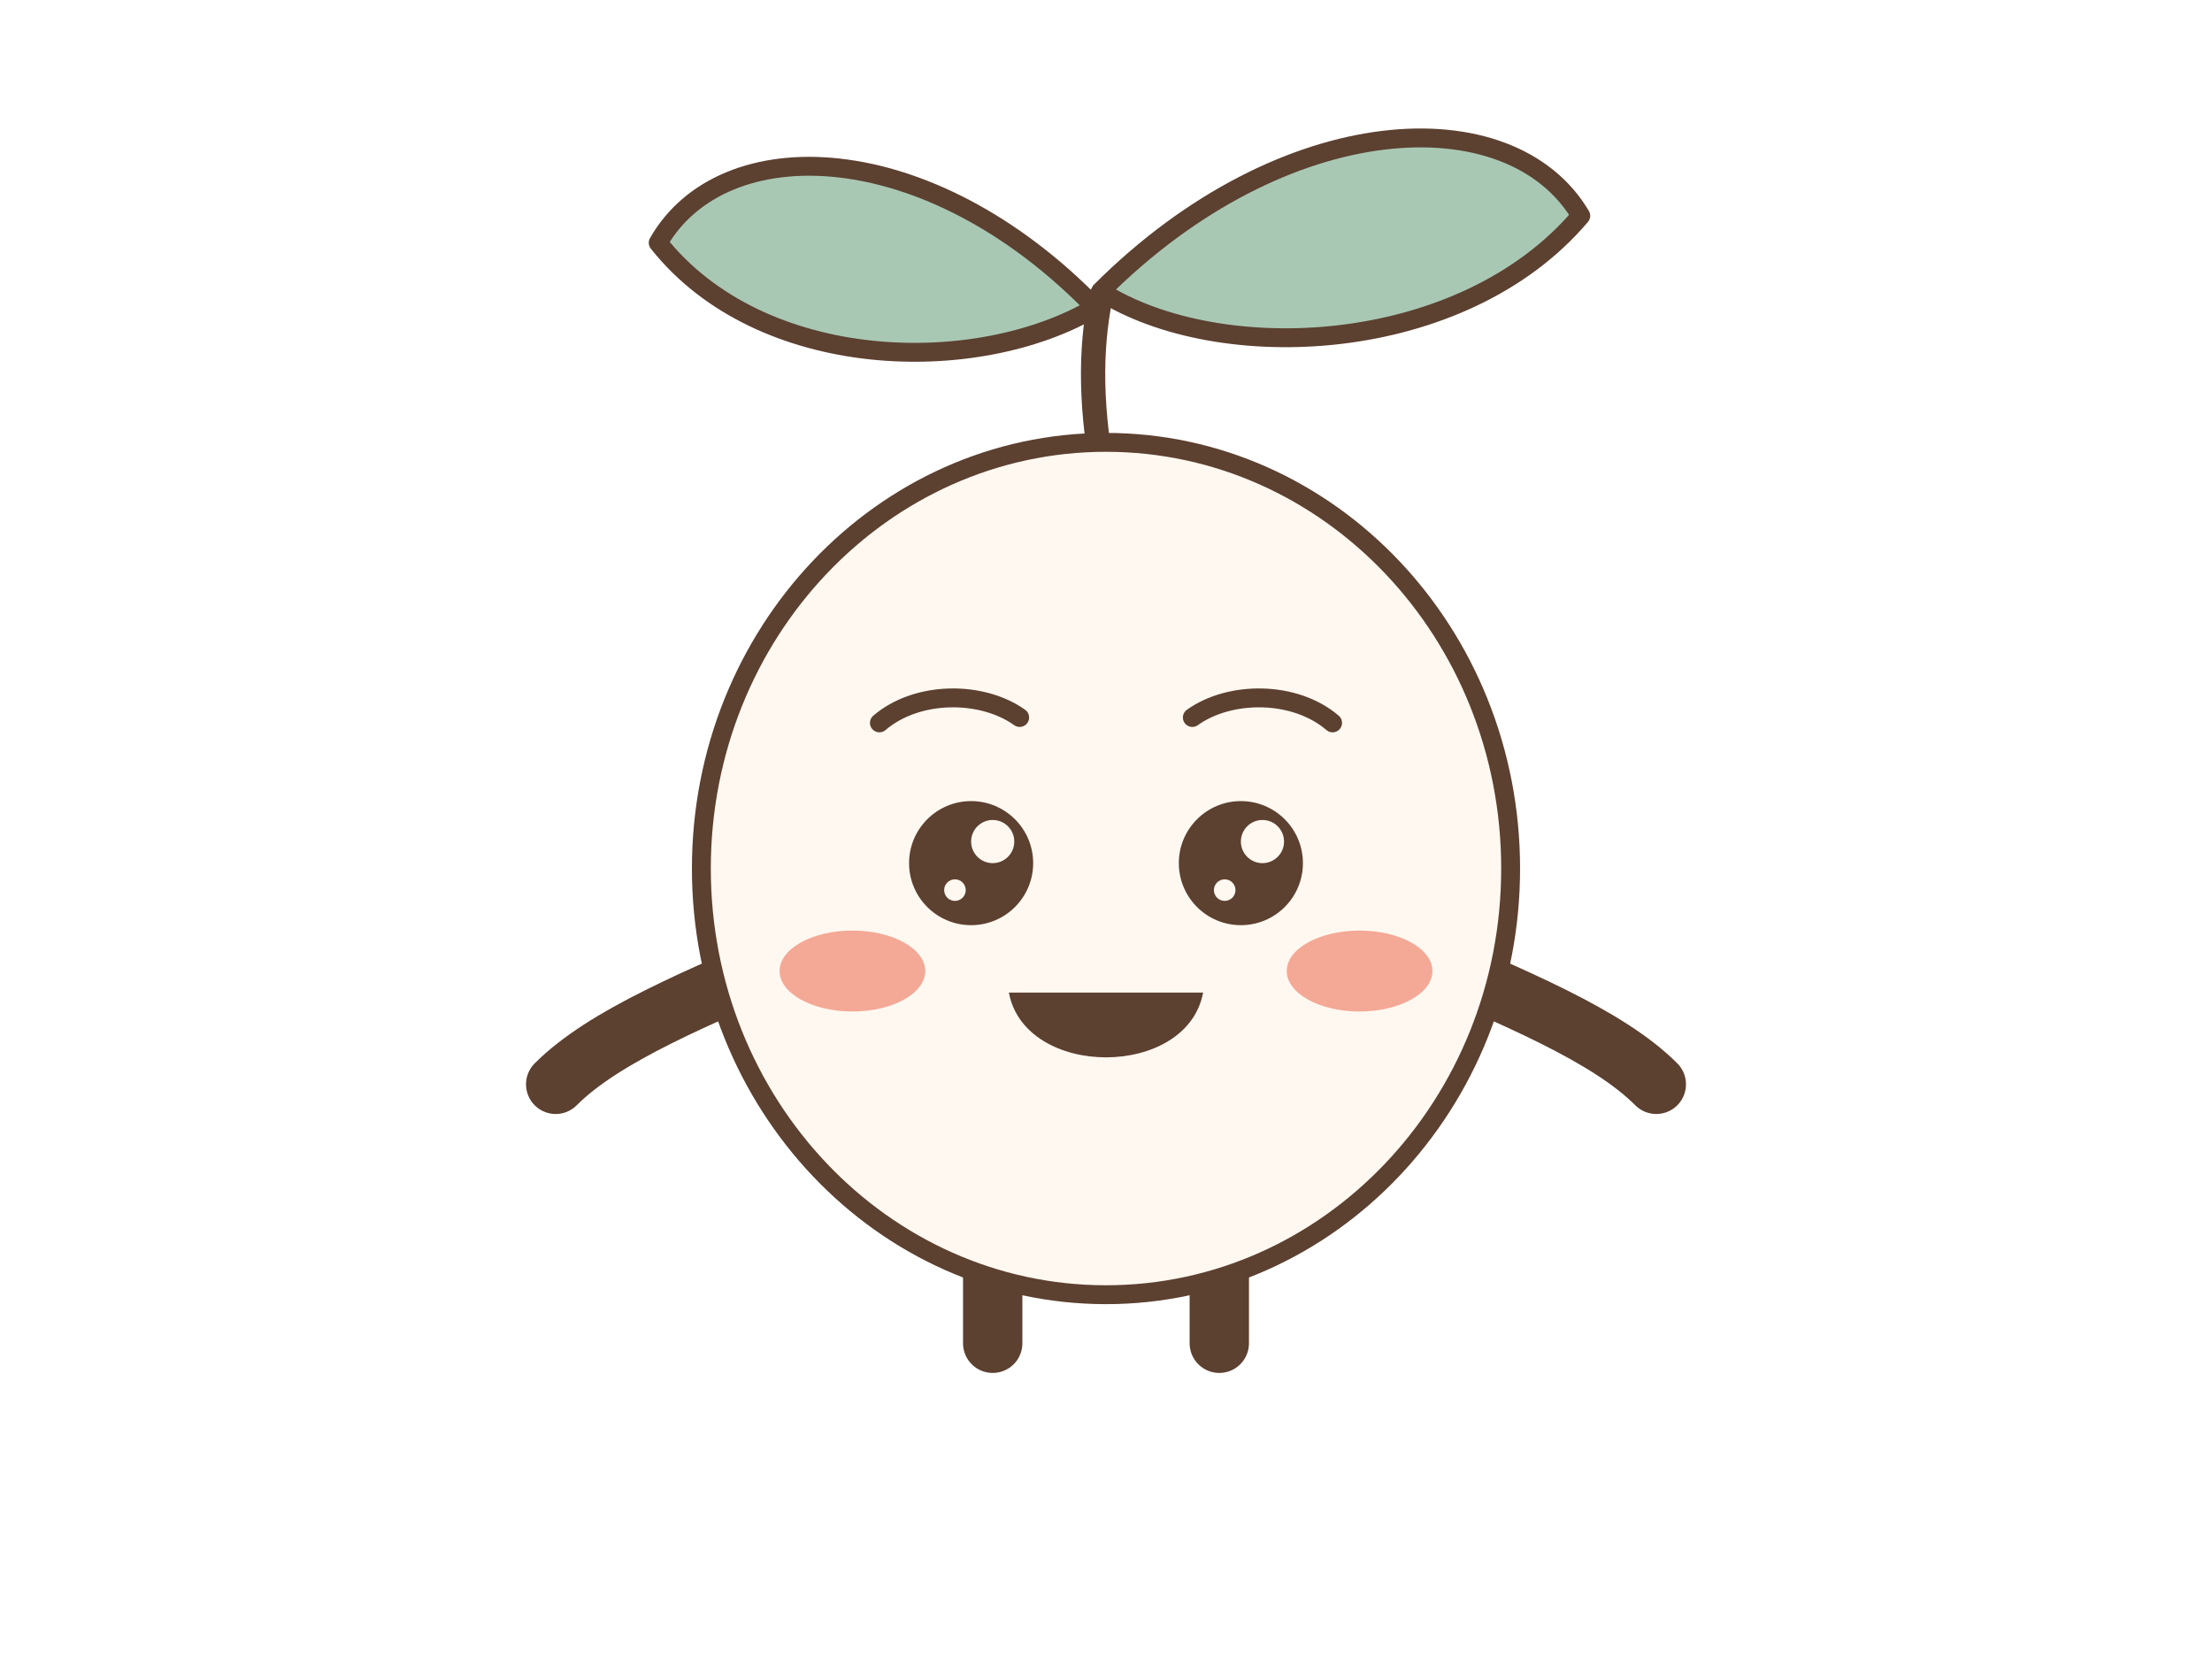
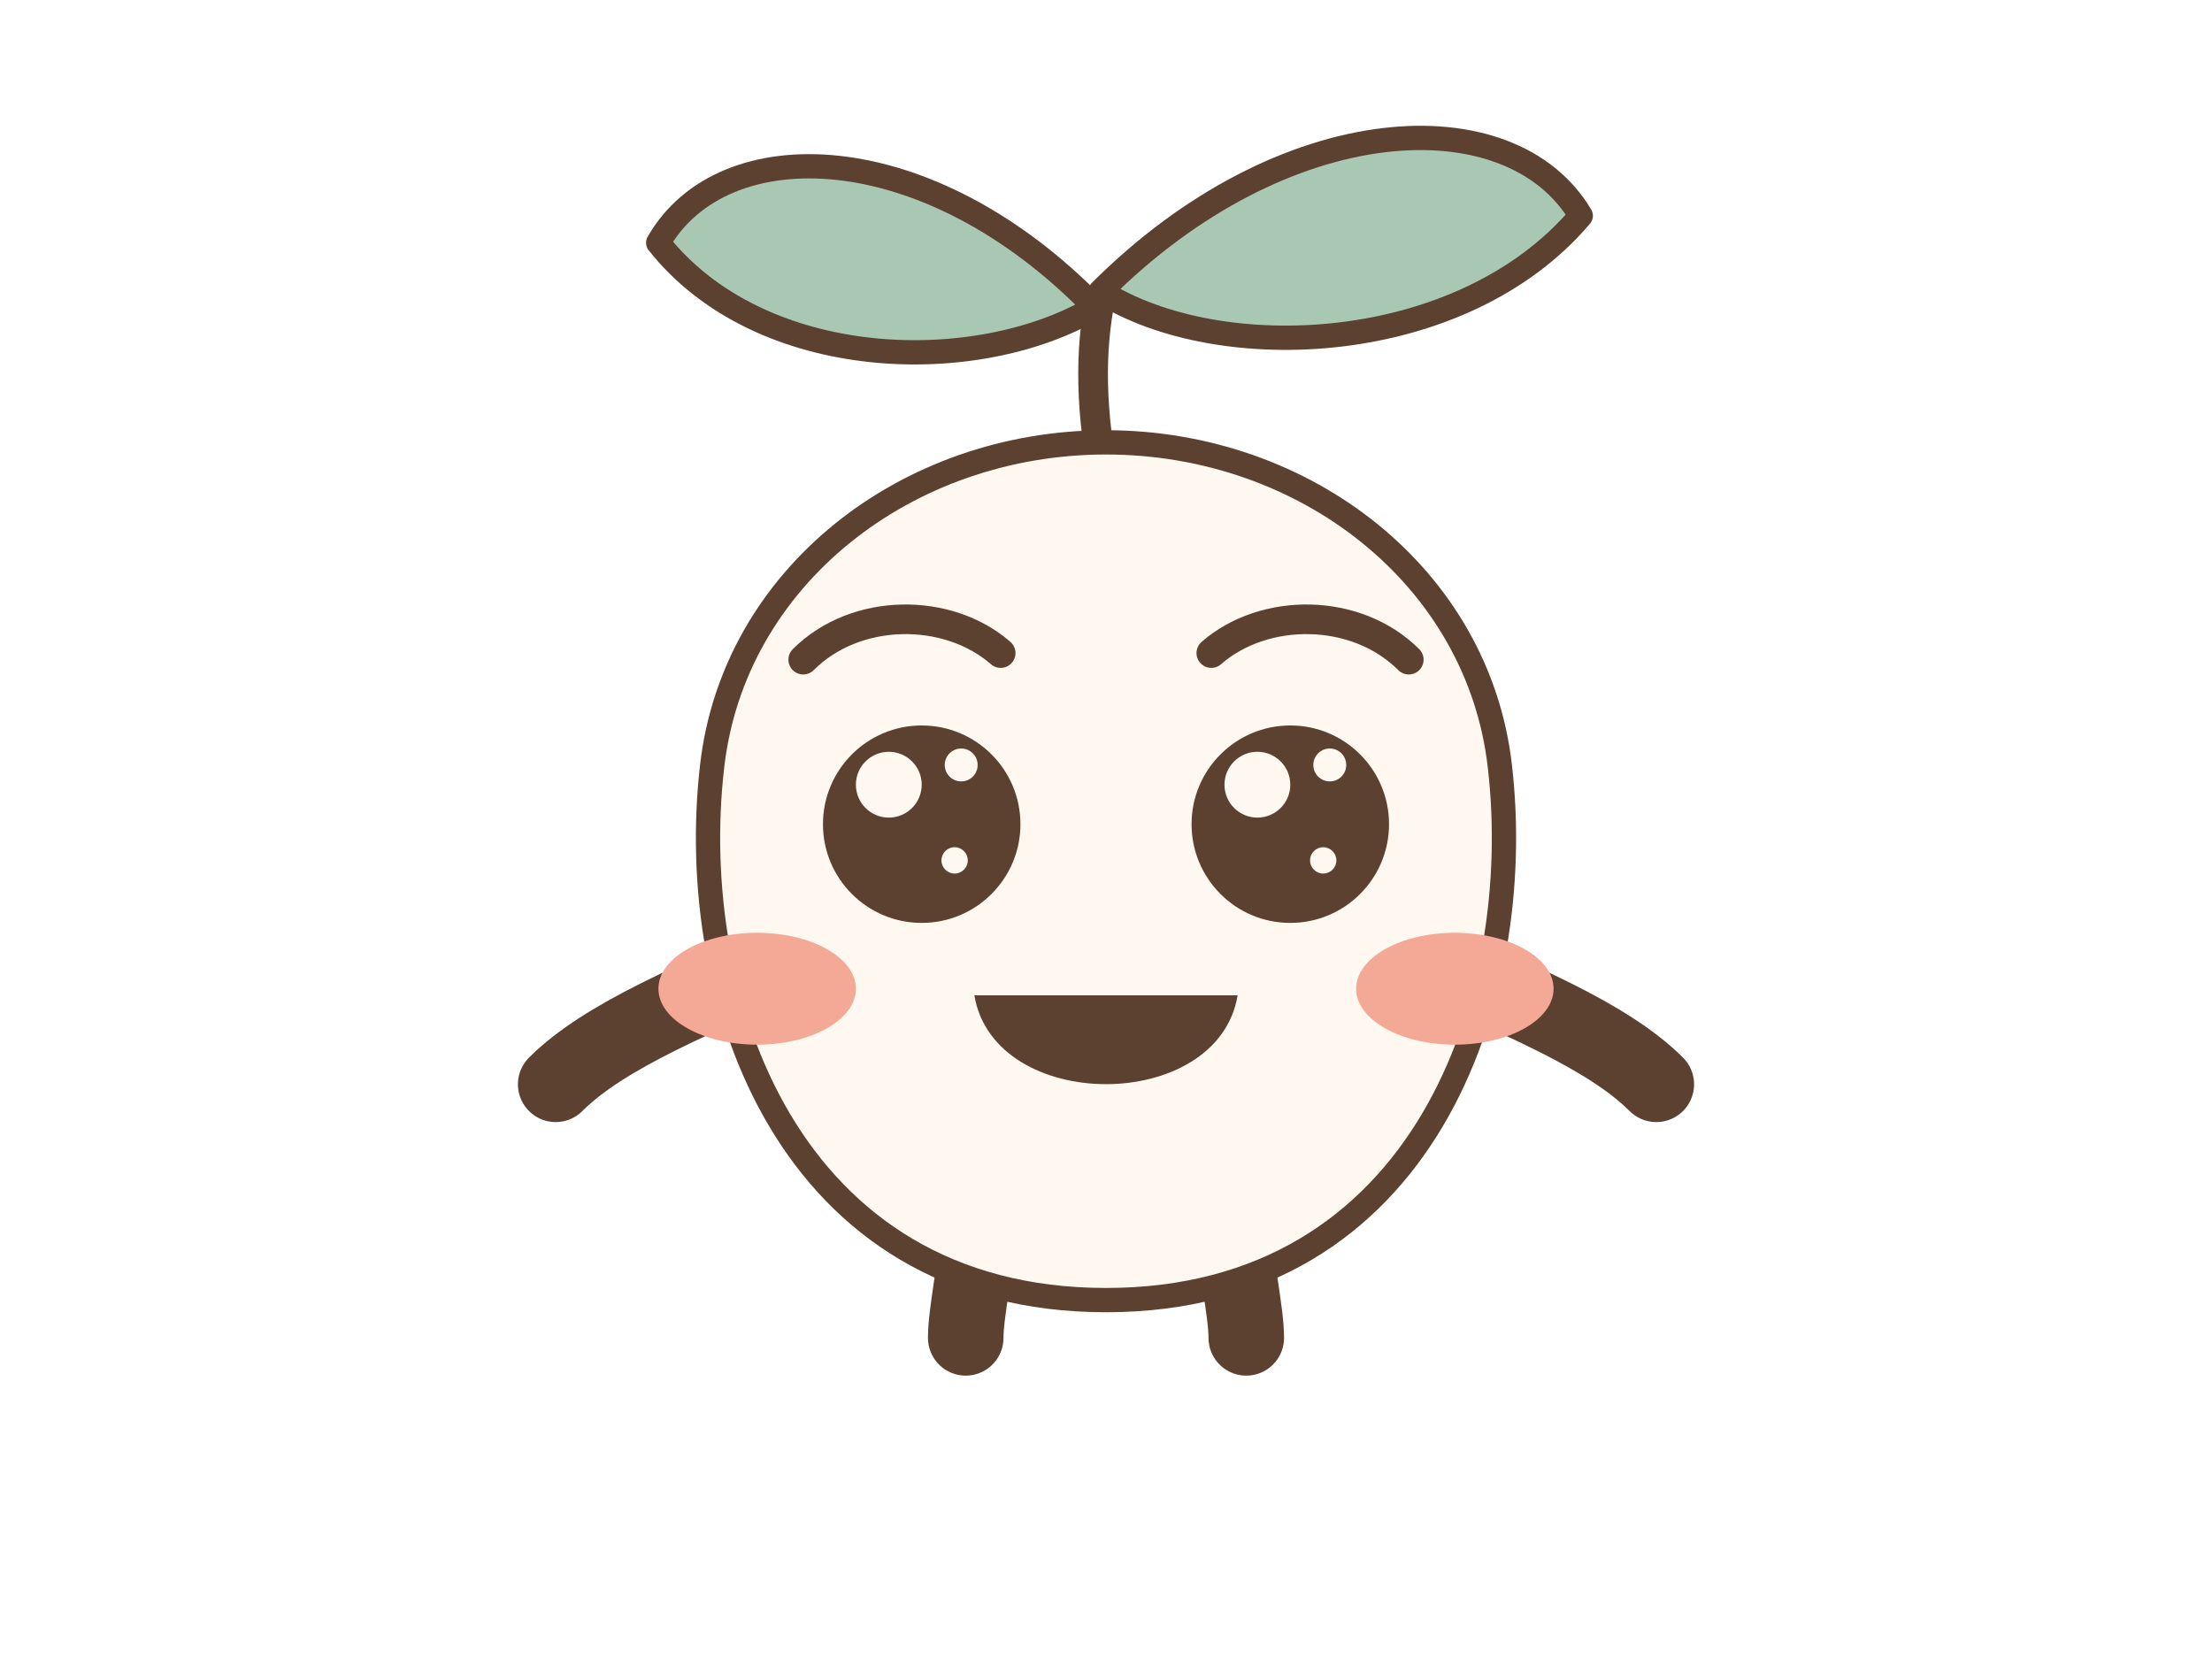
<svg xmlns="http://www.w3.org/2000/svg" viewBox="0 0 820 620" width="820" height="620">
-   <g fill="none" stroke="#5C4030" stroke-width="7" stroke-linecap="round" stroke-linejoin="round">
+   <g fill="none" stroke="#5C4030" stroke-width="9" stroke-linecap="round" stroke-linejoin="round">
    <g transform="translate(410 40)">
-       <path d="M -110 312 C -152 330, -186 344, -204 362" stroke-width="22" />
-       <path d="M 110 312 C 152 330, 186 344, 204 362" stroke-width="22" />
-       <path d="M -42 392 L -42 458" stroke-width="22" />
-       <path d="M 42 392 L 42 458" stroke-width="22" />
-       <path d="M 0 142 C -6 112, -6 90, -2 70" stroke-width="9" />
+       <path d="M -110 312 C -152 330, -186 344, -204 362" stroke-width="28" />
+       <path d="M 110 312 C 152 330, 186 344, 204 362" stroke-width="28" />
+       <path d="M -46 404 C -48 430, -52 446, -52 456" stroke-width="28" />
+       <path d="M 46 404 C 48 430, 52 446, 52 456" stroke-width="28" />
+       <path d="M 0 142 C -6 112, -6 90, -2 70" stroke-width="11" />
      <path d="M -4 74 C -66 10, -142 8, -166 50 C -128 98, -48 100, -4 74 Z" fill="#A8C8B4" />
      <path d="M -2 68 C 66 0, 150 -4, 176 40 C 132 92, 42 96, -2 68 Z" fill="#A8C8B4" />
-       <ellipse cx="0" cy="282" rx="150" ry="158" fill="#FFF8F0" />
-       <ellipse cx="-94" cy="320" rx="27" ry="15" fill="#F4A896" stroke="none" />
-       <ellipse cx="94" cy="320" rx="27" ry="15" fill="#F4A896" stroke="none" />
-       <path d="M -84 228 C -70 216, -46 216, -32 226" />
-       <path d="M 84 228 C 70 216, 46 216, 32 226" />
-       <circle cx="-50" cy="280" r="23" fill="#5C4030" stroke="none" />
-       <circle cx="50" cy="280" r="23" fill="#5C4030" stroke="none" />
-       <circle cx="-42" cy="272" r="8" fill="#FFF8F0" stroke="none" />
-       <circle cx="58" cy="272" r="8" fill="#FFF8F0" stroke="none" />
-       <circle cx="-56" cy="290" r="4" fill="#FFF8F0" stroke="none" />
-       <circle cx="44" cy="290" r="4" fill="#FFF8F0" stroke="none" />
-       <path d="M -36 328 C -30 360, 30 360, 36 328 Z" fill="#5C4030" stroke="none" />
+       <path d="M 0 124 C 74 124, 138 174, 146 244 C 156 330, 118 442, 0 442 C -118 442, -156 330, -146 244 C -138 174, -74 124, 0 124 Z" fill="#FFF8F0" />
+       <g transform="translate(0 -18) translate(0 286) scale(1.22) translate(0 -286)">
+         <ellipse cx="-106" cy="334" rx="30" ry="17" fill="#F4A896" stroke="none" />
+         <ellipse cx="106" cy="334" rx="30" ry="17" fill="#F4A896" stroke="none" />
+         <path d="M -92 234 C -76 218, -48 218, -32 232" />
+         <path d="M 92 234 C 76 218, 48 218, 32 232" />
+         <circle cx="-56" cy="284" r="30" fill="#5C4030" stroke="none" />
+         <circle cx="56" cy="284" r="30" fill="#5C4030" stroke="none" />
+         <circle cx="-66" cy="272" r="10" fill="#FFF8F0" stroke="none" />
+         <circle cx="-46" cy="295" r="4" fill="#FFF8F0" stroke="none" />
+         <circle cx="46" cy="272" r="10" fill="#FFF8F0" stroke="none" />
+         <circle cx="66" cy="295" r="4" fill="#FFF8F0" stroke="none" />
+         <circle cx="-44" cy="266" r="5" fill="#FFF8F0" stroke="none" />
+         <circle cx="68" cy="266" r="5" fill="#FFF8F0" stroke="none" />
+         <path d="M -40 336 C -34 372, 34 372, 40 336 Z" fill="#5C4030" stroke="none" />
+       </g>
    </g>
  </g>
</svg>
